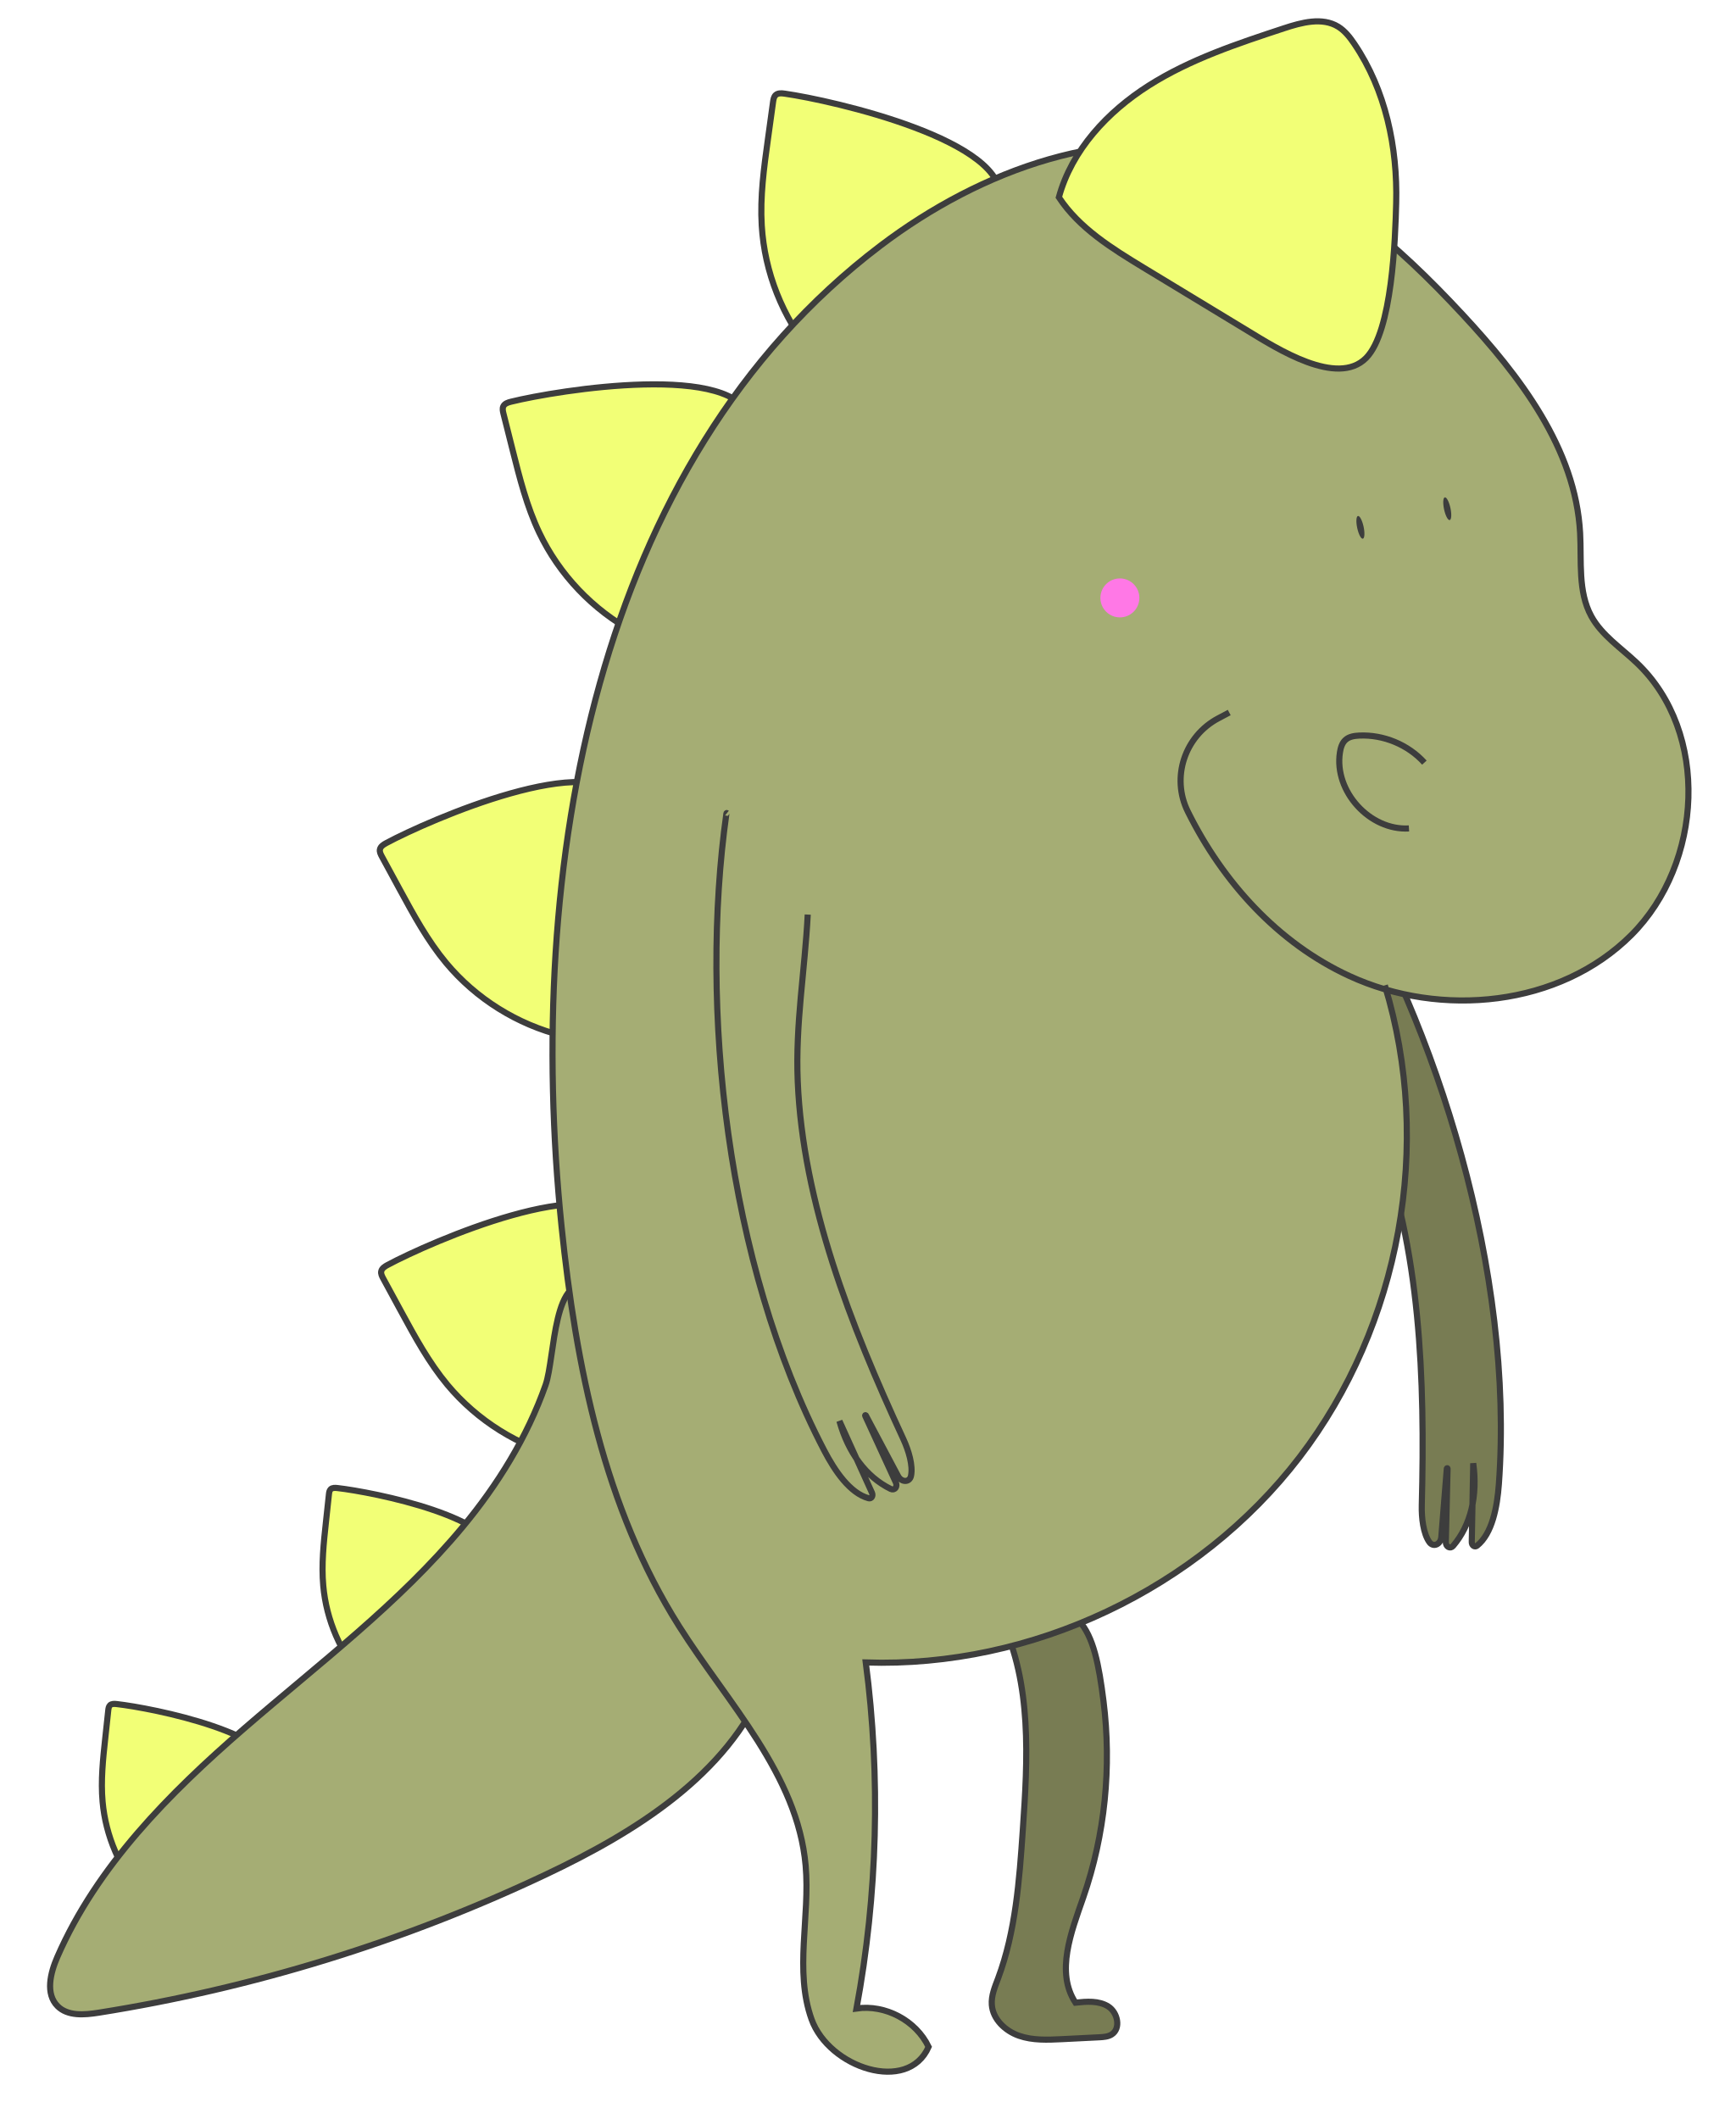
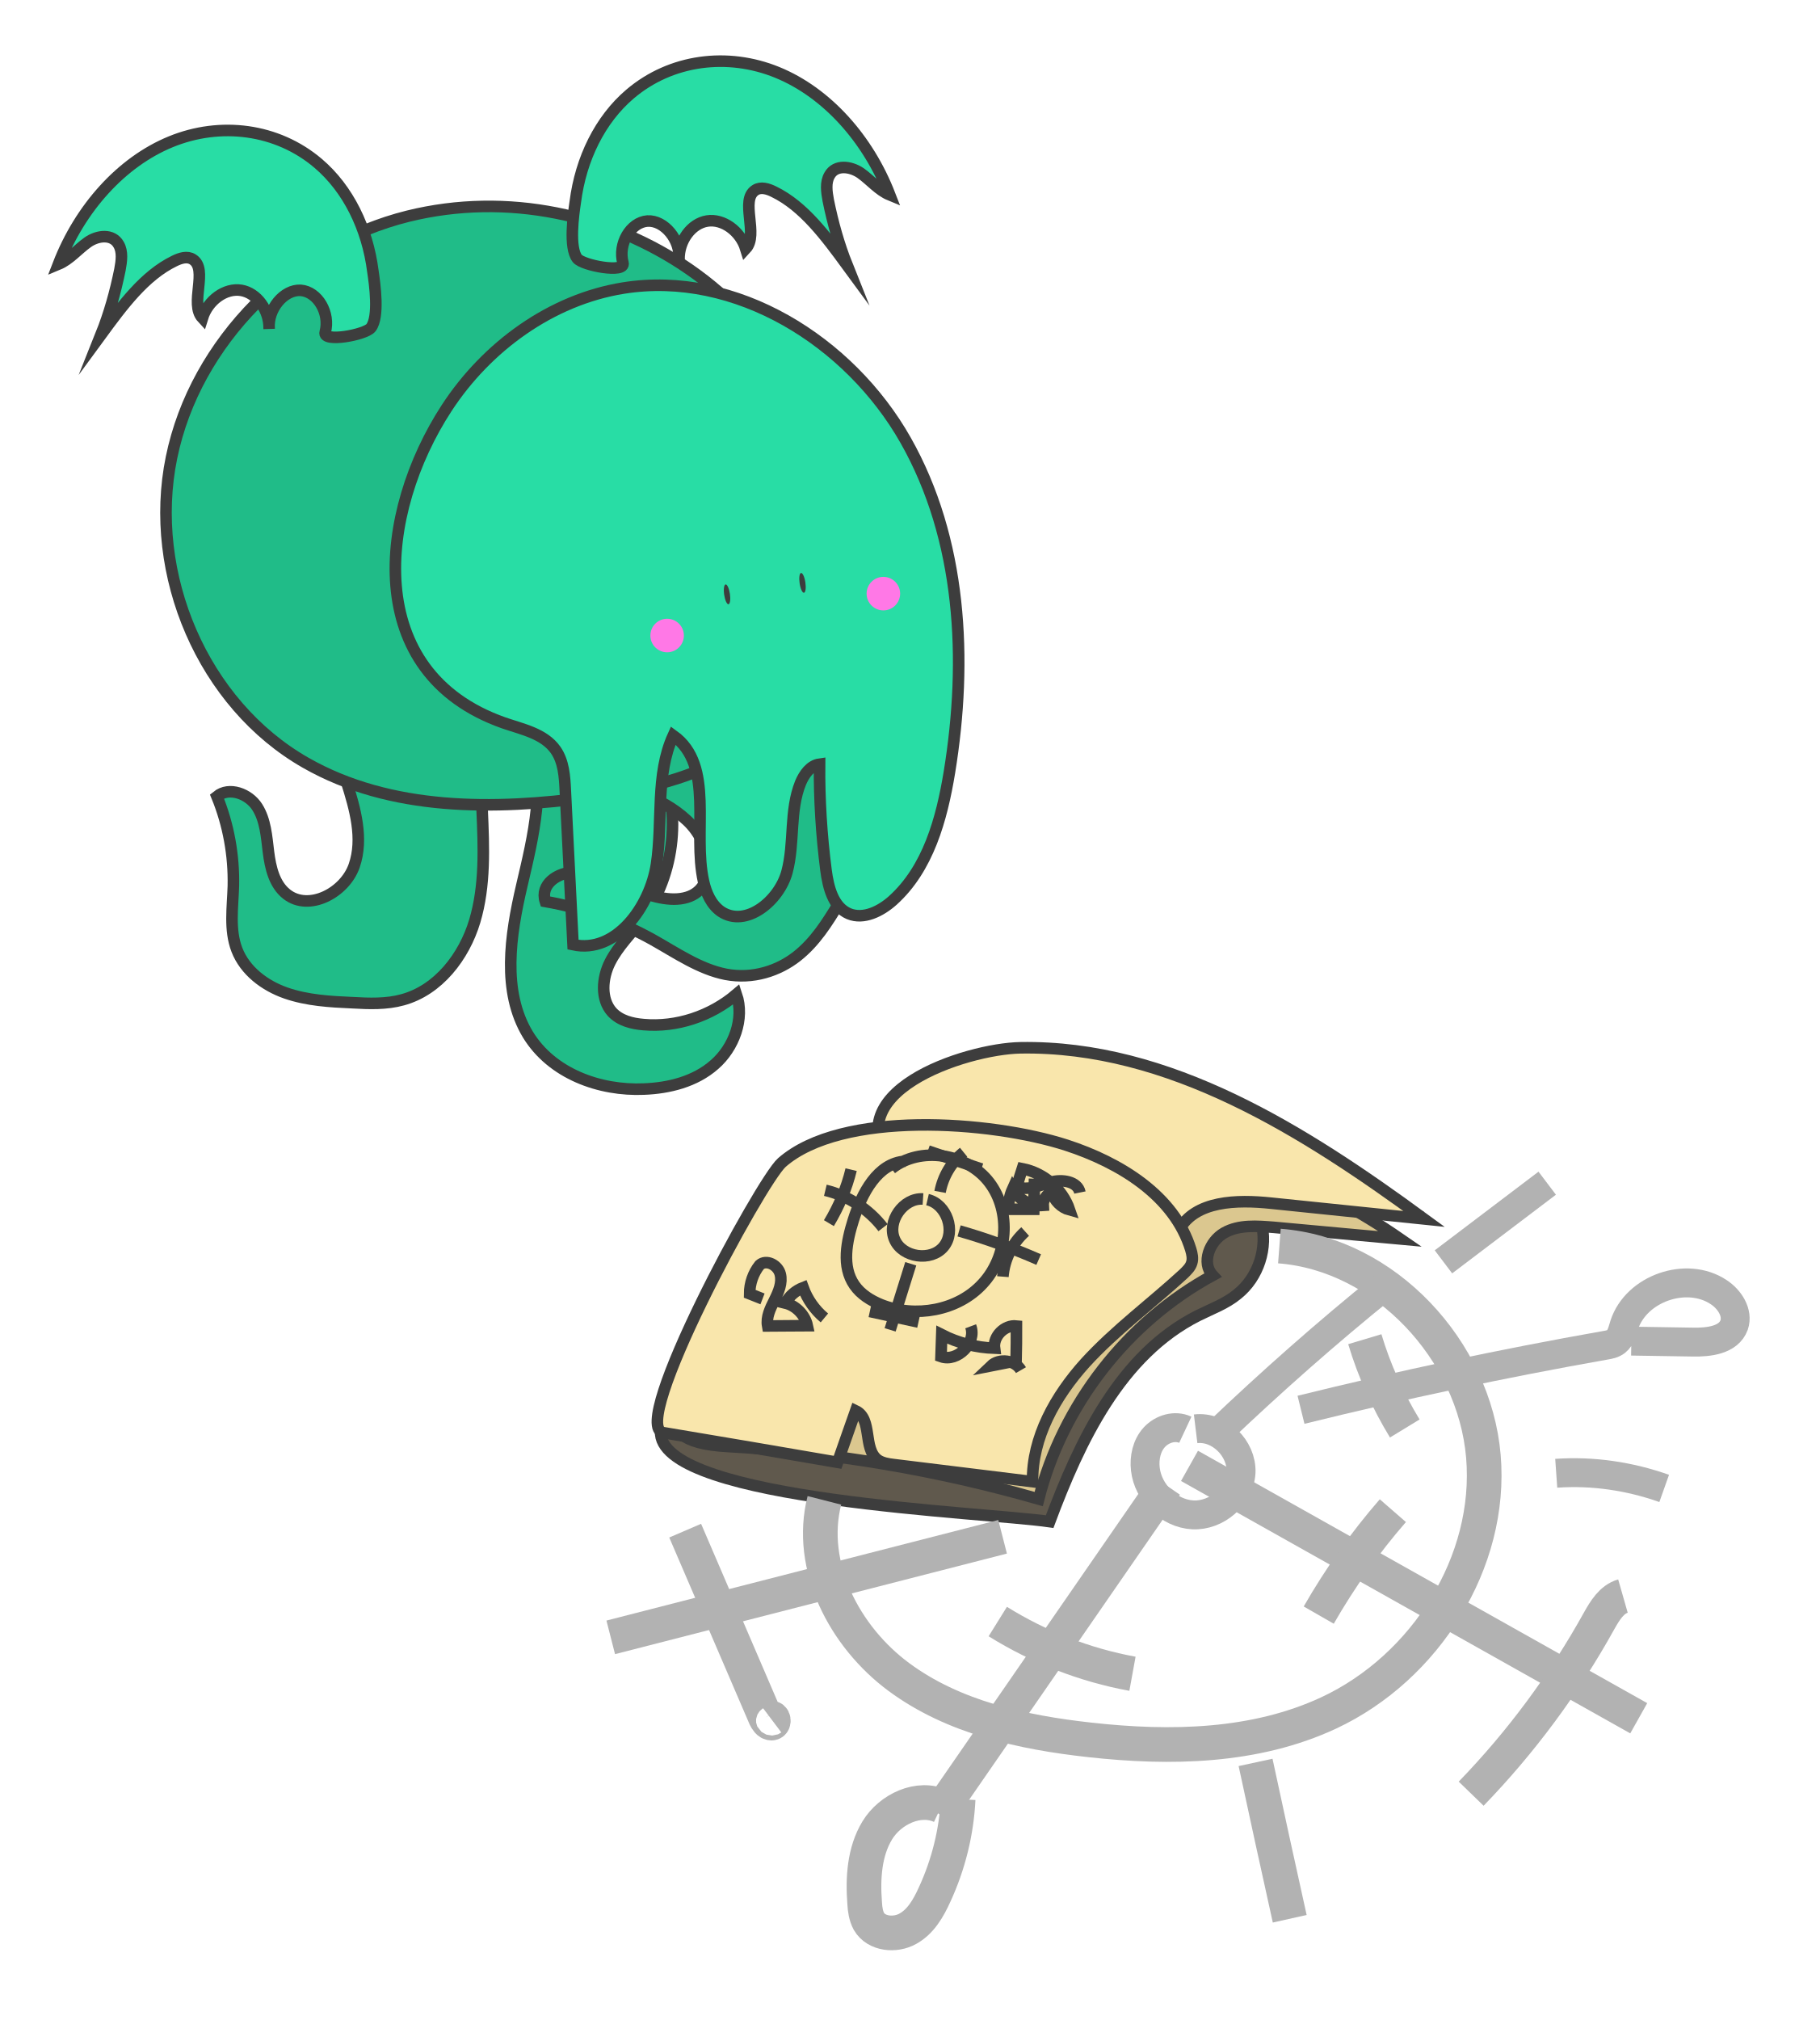
- <svg xmlns="http://www.w3.org/2000/svg" version="1.1" id="Calque_1" x="0px" y="0px" width="567.057px" height="692.359px" viewBox="-49.721 0 567.057 692.359" enable-background="new -49.721 0 567.057 692.359" xml:space="preserve">
+ <svg xmlns="http://www.w3.org/2000/svg" version="1.1" id="Calque_1" x="0px" y="0px" width="314.984px" height="349.615px" viewBox="50.617 57.81 314.984 349.615" enable-background="new 50.617 57.81 314.984 349.615" xml:space="preserve">
  <g>
-     <g>
-       <path fill="#F2FF76" stroke="#3D3D3D" stroke-width="2" stroke-miterlimit="10" d="M206.633,30.594    c-1.011-0.143-2.178-0.233-2.93,0.466c-0.583,0.544-0.726,1.4-0.843,2.19c-0.557,4.07-1.128,8.141-1.685,12.21    c-1.296,9.359-2.593,18.796-2.022,28.232c0.908,15.205,6.805,30.073,16.553,41.778c6.378,7.648,59.536-40.417,61.222-49.737    C280.492,46.006,222.084,32.784,206.633,30.594z" />
-       <path fill="#F2FF76" stroke="#3D3D3D" stroke-width="2" stroke-miterlimit="10" d="M117.258,131.247    c-0.999,0.247-2.101,0.597-2.541,1.517c-0.337,0.726-0.155,1.568,0.039,2.346c0.999,3.98,2.009,7.972,3.007,11.952    c2.308,9.165,4.628,18.406,8.685,26.936c6.533,13.766,17.564,25.341,30.98,32.549c8.776,4.706,40.093-59.757,38.174-69.025    C191.519,117.908,132.411,127.5,117.258,131.247z" />
-       <path fill="#F2FF76" stroke="#3D3D3D" stroke-width="2" stroke-miterlimit="10" d="M76.491,275.454    c-0.895,0.479-1.893,1.102-2.087,2.1c-0.156,0.791,0.246,1.556,0.622,2.268c1.958,3.617,3.915,7.221,5.885,10.837    c4.511,8.309,9.061,16.67,15.101,23.941c9.748,11.705,23.307,20.183,38.097,23.825c9.67,2.385,23.994-67.832,19.833-76.349    C145.126,244.084,90.244,268.052,76.491,275.454z" />
-       <path fill="#F2FF76" stroke="#3D3D3D" stroke-width="2" stroke-miterlimit="10" d="M76.918,413.308    c-0.895,0.48-1.893,1.103-2.087,2.101c-0.155,0.791,0.246,1.556,0.622,2.269c1.958,3.616,3.915,7.221,5.885,10.837    c4.511,8.309,9.061,16.67,15.102,23.94c9.748,11.705,23.306,20.183,38.096,23.826c9.67,2.385,23.993-67.832,19.833-76.349    C145.542,381.939,90.671,405.906,76.918,413.308z" />
-       <path fill="#F2FF76" stroke="#3D3D3D" stroke-width="2" stroke-miterlimit="10" d="M60.469,486.195    c-0.752-0.077-1.607-0.13-2.152,0.402c-0.415,0.415-0.506,1.05-0.57,1.634c-0.324,3.006-0.648,6.026-0.972,9.034    c-0.752,6.935-1.504,13.922-0.882,20.856c0.999,11.188,5.665,22.023,13.118,30.436c4.861,5.496,43.022-31.084,44.059-38.005    C115.261,495.956,71.915,487.479,60.469,486.195z" />
-       <path fill="#F2FF76" stroke="#3D3D3D" stroke-width="2" stroke-miterlimit="10" d="M-11.628,556.776    c-0.751-0.078-1.607-0.13-2.152,0.401c-0.415,0.415-0.505,1.051-0.57,1.634c-0.324,3.007-0.648,6.026-0.973,9.034    c-0.751,6.935-1.503,13.922-0.881,20.856c0.999,11.187,5.665,22.023,13.118,30.437c4.861,5.495,43.022-31.085,44.059-38.007    C43.164,566.537-0.182,558.06-11.628,556.776z" />
-     </g>
-     <path fill="#787C53" stroke="#3D3D3D" stroke-width="2" stroke-miterlimit="10" d="M375.585,322.092   c8.102,16.424,17.888,31.213,24.59,48.739c14.219,37.163,15.697,79.757,14.622,120.99c-0.104,4.109,0.492,9.229,2.463,12.029   c1.282,1.828,3.707,0.804,3.914-1.634c0.596-7.453,1.205-14.905,1.802-22.359c0.013-0.194,0.246-0.183,0.246,0.013l-0.571,23.954   c-0.038,1.568,1.453,2.386,2.373,1.297c5.833-6.806,8.05-16.424,6.585-27.014l-0.48,25.73c-0.025,1.114,0.96,1.814,1.711,1.218   c4.965-3.94,6.586-12.6,7.143-20.091c5.069-69.012-19.91-149.275-53.132-203.795c-0.053-0.078-0.144-0.078-0.194,0" />
-     <path fill="#A5AD74" stroke="#3D3D3D" stroke-width="2" stroke-miterlimit="10" d="M101.392,498.963   c-20.701,24.94-46.873,44.604-71.371,65.824c-24.499,21.219-48.052,44.927-61.014,74.638c-2.281,5.235-3.954,12.041,0.091,16.073   c3.318,3.306,8.71,2.864,13.338,2.139c50.54-8.012,99.927-23.256,146.177-45.162c29.321-13.882,59.238-32.47,71.681-62.426   c2.062-4.952,3.604-10.318,2.943-15.646c-0.466-3.759-1.996-7.284-3.539-10.745c-7.972-17.875-16.592-35.452-25.834-52.706   c-6.053-11.289-18.122-44.331-29.645-50.111c-13.416-6.728-12.509,22.658-15.698,31.705   C122.533,469.539,112.863,485.159,101.392,498.963z" />
-     <path fill="#787C53" stroke="#3D3D3D" stroke-width="2" stroke-miterlimit="10" d="M304.213,619.929   c-3.928,11.303-9.125,24.422-2.566,34.415c3.655-0.389,7.623-0.713,10.72,1.245c3.098,1.97,4.2,7.22,1.089,9.164   c-1.18,0.738-2.645,0.829-4.031,0.907c-4.045,0.207-8.088,0.402-12.134,0.609c-4.744,0.232-9.618,0.453-14.103-1.115   s-8.517-5.38-8.867-10.11c-0.22-2.956,0.986-5.82,2.036-8.595c5.755-15.399,6.947-32.056,8.088-48.467   c1.608-23.279,3.007-47.765-7.039-68.829c26.132-10.629,30.437,2.942,33.404,26.65   C313.508,577.321,311.317,599.447,304.213,619.929z" />
-     <path fill="#A5AD74" stroke="#3D3D3D" stroke-width="2" stroke-miterlimit="10" d="M402.729,321.949   c15.826,51.901,5.106,111.152-27.908,154.227c-33.016,43.062-87.444,68.817-141.679,67.016c4.9,37.539,3.875,75.843-3.033,113.059   c9.424-1.388,19.444,3.939,23.565,12.533c-6.766,15.439-32.574,6.846-38.251-9.021c-5.678-15.866-0.441-33.443-1.932-50.229   c-2.645-29.736-25.419-52.978-41.363-78.216c-24.46-38.718-33.702-85.059-38.382-130.622   c-11.99-116.894,10.616-249.525,104.269-320.481c32.717-24.784,75.455-40.43,115.093-29.762   c29.775,8.011,53.885,29.58,74.884,52.148c18.848,20.26,37.034,43.955,38.537,71.578c0.506,9.216-0.777,19.067,3.656,27.169   c3.422,6.235,9.656,10.305,14.815,15.192c23.993,22.749,21.647,65.564-1.724,88.948c-23.371,23.384-62.181,27.246-92.189,13.377   c-23.267-10.746-41.271-30.604-52.729-53.703c-5.522-11.135-1.011-24.654,9.968-30.462c1.192-0.635,2.385-1.257,3.563-1.892" />
-     <path fill="#A5AD74" stroke="#3D3D3D" stroke-width="2" stroke-miterlimit="10" d="M214.177,298.824" />
-     <path fill="#A5AD74" stroke="#3D3D3D" stroke-width="2" stroke-miterlimit="10" d="M214.177,298.824   c-0.933,18.29-4.057,35.75-3.266,54.494c1.672,39.742,17.175,79.46,34.506,116.882c1.725,3.733,3.215,8.672,2.502,12.029   c-0.454,2.178-3.085,2.203-4.239,0.052c-3.5-6.598-7.013-13.209-10.513-19.807c-0.09-0.169-0.297-0.064-0.22,0.104l10.007,21.776   c0.661,1.427-0.389,2.762-1.672,2.14c-8.05-3.941-13.896-11.887-16.748-22.191l10.629,23.436c0.454,1.011-0.156,2.048-1.089,1.802   c-6.118-1.659-11.044-8.957-14.518-15.62c-31.991-61.363-40.857-144.945-31.939-208.175c0.013-0.091,0.104-0.13,0.169-0.078" />
-     <path fill="none" stroke="#3D3D3D" stroke-width="2" stroke-miterlimit="10" d="M415.651,249.179   c-5.341-5.885-13.378-9.216-21.311-8.84c-1.606,0.078-3.305,0.337-4.484,1.426c-1.128,1.024-1.568,2.592-1.802,4.096   c-1.971,12.665,9.76,25.575,22.555,24.823" />
-     <path fill="#F2FF76" stroke="#3D3D3D" stroke-width="2" stroke-miterlimit="10" d="M406.436,66.344   c0.467-18.212-3.449-36.943-13.676-52.018c-1.452-2.139-3.072-4.239-5.263-5.6c-5.224-3.214-11.951-1.387-17.771,0.532   c-15.191,5.016-30.565,10.098-44.085,18.666c-13.52,8.568-25.199,21.103-29.411,36.542c6.649,10.11,17.356,16.708,27.7,22.995   c11.342,6.87,22.671,13.753,34.013,20.623c9.502,5.769,29.205,18.42,38.654,8.892C405.165,108.329,406.137,77.894,406.436,66.344z" />
-     <ellipse transform="matrix(-0.2107 -0.9775 0.9775 -0.2107 349.8224 614.8272)" fill="#3D3D3D" cx="423.117" cy="166.19" rx="3.798" ry="1.062" />
-     <ellipse transform="matrix(-0.2109 -0.9775 0.9775 -0.2109 309.5741 594.532)" fill="#3D3D3D" cx="394.769" cy="172.307" rx="3.798" ry="1.063" />
-     <circle fill="#FF78E6" cx="316.165" cy="195.359" r="6.365" />
+     <path fill="#60594D" stroke="#3D3D3D" stroke-width="2" stroke-miterlimit="10" d="M232.328,321.17   c5.245-14.06,12.273-28.899,25.662-35.649c2.344-1.171,4.854-2.064,6.862-3.737c3.628-2.902,5.3-8.034,4.074-12.553   c8.982-2.789,18.688-3.067,27.782-0.78c-21.087-9.818-43.459-17.072-66.331-21.367c-4.965-0.947-10.267-1.729-15.008,0   c-3.683,1.34-6.639,4.074-9.484,6.752c-8.424,8.034-16.345,16.625-23.709,25.661c-4.575,5.634-17.963,18.354-17.184,26.557   C166.109,317.599,220.893,319.496,232.328,321.17z" />
+     <path fill="#20BC88" stroke="#3D3D3D" stroke-width="2" stroke-miterlimit="10" d="M142.12,185.045   c3.18,8.146,0.837,17.462-1.172,26.055c-2.008,8.591-3.458,18.298,1.062,25.774c4.127,6.75,12.384,9.762,20.083,9.428   c4.351-0.168,8.871-1.284,12.218-4.24c3.347-2.902,5.244-7.922,3.794-12.162c-4.462,3.794-10.376,5.745-16.067,5.243   c-2.008-0.166-4.073-0.669-5.468-2.174c-2.008-2.232-1.729-5.915-0.334-8.649c1.394-2.733,3.626-4.908,5.467-7.307   c5.912-7.923,7.028-19.303,2.789-28.173c-4.016-8.424-19.971-22.483-29.344-20.308C135.089,174.836,139.943,179.524,142.12,185.045   z" />
+     <path fill="#20BC88" stroke="#3D3D3D" stroke-width="2" stroke-miterlimit="10" d="M152.663,192.41   c5.97,1.505,12.385,3.179,16.904,7.42c4.462,4.184,5.244,11.659,0,13.277c-2.902,0.894-6.417-0.225-9.596-1.507   c-3.18-1.282-6.416-2.844-9.651-2.844c-3.236-0.055-6.248,2.176-5.3,5.076c6.415,1.114,12.832,3.403,18.634,6.638   c4.072,2.287,8.089,5.077,12.608,5.97c4.686,0.892,9.15-0.613,12.329-3.123c3.181-2.512,5.244-5.858,7.252-9.148   c1.507-2.512,3.068-5.078,3.515-7.979c1.061-6.471-3.348-13.836-9.372-19.08c-6.026-5.3-13.501-8.926-20.866-12.439   c-2.398-1.173-4.966-2.344-7.476-2.232c-1.897,0.111-3.459,0.948-4.741,1.953c-5.97,4.629-8.089,12.273-16.179,14.895   C144.519,190.513,148.702,191.407,152.663,192.41z" />
+     <path fill="#20BC88" stroke="#3D3D3D" stroke-width="2" stroke-miterlimit="10" d="M110.599,193.08   c1.506,4.742,2.957,9.875,1.339,14.561c-1.618,4.686-7.866,7.978-11.716,4.91c-2.119-1.675-2.789-4.574-3.124-7.254   c-0.335-2.678-0.502-5.523-1.953-7.81c-1.45-2.287-4.854-3.57-6.973-1.84c2.008,4.91,2.958,10.209,2.845,15.509   c-0.113,3.683-0.726,7.588,0.613,11.046c1.395,3.628,4.799,6.192,8.48,7.477c3.682,1.282,7.643,1.505,11.493,1.673   c2.901,0.167,5.915,0.278,8.704-0.5c6.192-1.675,10.655-7.479,12.496-13.612c1.842-6.194,1.561-12.721,1.283-19.193   c-0.111-2.12-0.223-4.351-1.505-6.024c-0.949-1.283-2.456-2.063-3.961-2.621c-6.918-2.455-14.672-1.116-20.753-5.802   C108.479,186.663,109.65,189.955,110.599,193.08z" />
+     <path fill="#20BC88" stroke="#3D3D3D" stroke-width="2" stroke-miterlimit="10" d="M121.254,95.227   c-19.972,4.966-36.82,21.646-40.949,41.787c-4.127,20.14,5.413,42.678,23.264,52.831c14.673,8.368,32.581,8.202,49.318,5.915   c11.325-1.563,23.319-4.463,31.073-12.832c8.648-9.373,9.931-23.319,9.652-36.04C192.774,111.071,155.565,86.749,121.254,95.227z" />
+     <path fill="#28DDA5" stroke="#3D3D3D" stroke-width="2" stroke-miterlimit="10" d="M127.949,128.42   c6.918-10.599,18.076-18.745,30.572-20.753c19.47-3.124,39.164,9.206,48.869,26.333c9.709,17.127,10.769,37.991,7.589,57.462   c-1.339,8.144-3.682,16.681-9.819,22.205c-2.064,1.84-5.02,3.347-7.587,2.287c-2.734-1.171-3.57-4.574-3.961-7.531   c-0.781-6.083-1.171-12.218-1.116-18.356c-1.618,0.224-2.678,1.786-3.291,3.236c-1.953,4.854-1.003,10.378-2.342,15.399   c-1.339,5.021-7.14,9.762-11.437,6.861c-1.674-1.171-2.566-3.179-3.012-5.188c-1.953-8.704,2.009-20.083-5.245-25.272   c-3.124,6.864-1.785,14.84-2.9,22.258c-1.116,7.422-7.086,15.565-14.449,13.948c-0.447-8.925-0.894-17.796-1.339-26.721   c-0.113-2.399-0.279-4.967-1.674-6.973c-2.008-2.847-5.746-3.571-8.981-4.688C113.109,174.224,116.121,146.552,127.949,128.42z" />
+     <path fill="#28DDA5" stroke="#3D3D3D" stroke-width="2" stroke-miterlimit="10" d="M105.689,86.078   c-7.085-6.024-16.904-7.252-25.496-3.736c-8.591,3.513-15.732,11.546-19.469,21.198c1.897-0.781,3.347-2.566,5.077-3.794   c1.729-1.226,4.296-1.505,5.356,0.391c0.726,1.228,0.502,2.845,0.223,4.352c-0.781,3.851-1.84,7.644-3.291,11.27   c3.683-5.021,7.531-10.265,12.719-12.775c1.004-0.501,2.232-0.892,3.18-0.279c2.734,1.729-0.613,7.697,1.673,10.152   c0.949-3.068,3.961-5.244,6.695-4.797c2.734,0.445,4.908,3.402,4.854,6.638c-0.279-3.404,2.565-6.805,5.466-6.638   c2.957,0.223,5.133,3.96,4.239,7.252c-0.502,1.841,6.975,0.447,7.922-0.781c1.45-1.896,0.67-7.533,0.334-9.762   C114.224,97.291,110.878,90.484,105.689,86.078z" />
+     <path fill="#28DDA5" stroke="#3D3D3D" stroke-width="2" stroke-miterlimit="10" d="M159.692,74.083   c7.084-6.025,16.903-7.252,25.495-3.737c8.593,3.515,15.733,11.547,19.47,21.199c-1.896-0.78-3.347-2.566-5.077-3.793   c-1.729-1.173-4.295-1.507-5.354,0.39c-0.725,1.228-0.502,2.846-0.223,4.352c0.78,3.85,1.84,7.643,3.29,11.27   c-3.681-5.021-7.531-10.265-12.718-12.776c-1.005-0.5-2.232-0.892-3.181-0.279c-2.734,1.729,0.614,7.699-1.674,10.154   c-0.948-3.068-3.96-5.244-6.694-4.797c-2.734,0.445-4.91,3.403-4.854,6.639c0.278-3.404-2.566-6.807-5.468-6.639   c-2.957,0.223-5.133,3.96-4.239,7.25c0.502,1.842-6.974,0.448-7.921-0.779c-1.45-1.897-0.67-7.533-0.335-9.764   C151.156,85.297,154.503,78.49,159.692,74.083z" />
+     <ellipse transform="matrix(0.1445 0.9895 -0.9895 0.1445 309.9647 -37.1597)" fill="#3D3D3D" cx="176.472" cy="160.672" rx="1.731" ry="0.502" />
+     <ellipse transform="matrix(0.1462 0.9893 -0.9893 0.1462 318.8172 -52.0306)" fill="#3D3D3D" cx="189.551" cy="158.684" rx="1.73" ry="0.503" />
+     <circle fill="#FF78E6" cx="166.109" cy="167.807" r="2.902" />
+     <circle fill="#FF78E6" cx="203.542" cy="160.555" r="2.902" />
+     <path fill="#DBC78F" stroke="#3D3D3D" stroke-width="2" stroke-miterlimit="10" d="M176.595,308.17   c18.188,1.005,36.319,4.071,53.836,9.093c4.129-16.291,15.342-30.683,30.125-38.717c-2.009-2.176-0.558-5.913,2.009-7.363   c2.565-1.45,5.689-1.171,8.592-0.948c7.308,0.671,14.56,1.34,21.867,2.008c-13.892-9.594-30.069-16.399-46.918-17.404   c-16.849-1.06-34.42,4.017-46.861,15.397c-7.644,7.028-13.39,15.788-21.758,22.092C170.013,297.96,160.027,307.277,176.595,308.17z   " />
+     <path fill="#F9E6AC" stroke="#3D3D3D" stroke-width="2" stroke-miterlimit="10" d="M227.252,239.16   c25.773-0.445,49.093,14.395,69.902,29.625c-8.814-0.893-17.685-1.843-26.499-2.734c-5.857-0.613-13.165-0.502-15.956,4.688   c-1.004,1.841-1.563,4.462-3.625,4.906c-1.284,0.281-2.566-0.5-3.683-1.171c-11.046-6.526-33.249-4.518-41.617-14.168   C194.114,246.916,217.935,239.328,227.252,239.16z" />
+     <path fill="#F9E6AC" stroke="#3D3D3D" stroke-width="2" stroke-miterlimit="10" d="M235.229,256.009   c9.261,3.012,18.689,8.757,21.534,18.075c0.223,0.725,0.39,1.562,0.167,2.286c-0.223,0.782-0.837,1.34-1.395,1.898   c-5.634,5.188-11.884,9.764-17.071,15.454c-5.132,5.689-9.204,12.886-9.092,20.528c-8.035-1.005-16.013-1.951-24.045-2.956   c-0.949-0.111-2.01-0.279-2.789-0.837c-2.566-1.954-0.838-7.085-3.794-8.48c-1.06,2.955-2.065,5.969-3.125,8.927   c-10.042-1.729-20.14-3.46-30.181-5.133c-6.08-1.06,16.848-43.459,20.53-46.751C196.345,249.926,222.064,251.767,235.229,256.009z" />
+     <path fill="none" stroke="#3D3D3D" stroke-width="2" stroke-miterlimit="10" d="M207.336,258.796   c-4.799,0.281-7.532,5.58-8.982,10.155c-1.172,3.736-2.065,8.033,0.167,11.269c1.116,1.618,2.844,2.678,4.63,3.404   c5.914,2.342,13.278,1.058,17.573-3.627c4.353-4.687,5.021-12.44,1.171-17.519c-3.849-5.076-11.994-6.358-16.959-2.398" />
+     <path fill="none" stroke="#3D3D3D" stroke-width="2" stroke-miterlimit="10" d="M193.5,263.82c3.959,0.946,7.531,3.29,9.986,6.471" />
+     <path fill="none" stroke="#3D3D3D" stroke-width="2" stroke-miterlimit="10" d="M213.36,264.098   c0.502-2.677,1.952-5.134,4.073-6.863" />
+     <path fill="none" stroke="#3D3D3D" stroke-width="2" stroke-miterlimit="10" d="M208.284,276.539   c-1.171,3.795-2.399,7.589-3.57,11.438" />
+     <path fill="none" stroke="#3D3D3D" stroke-width="2" stroke-miterlimit="10" d="M216.651,270.849   c4.687,1.339,9.316,3.012,13.78,4.965" />
+     <path fill="none" stroke="#3D3D3D" stroke-width="2" stroke-miterlimit="10" d="M197.963,260.249   c-0.781,3.235-2.12,6.36-3.851,9.26" />
+     <path fill="none" stroke="#3D3D3D" stroke-width="2" stroke-miterlimit="10" d="M201.198,284.795   c2.789,0.612,5.635,1.228,8.423,1.84" />
+     <path fill="none" stroke="#3D3D3D" stroke-width="2" stroke-miterlimit="10" d="M224.239,278.771   c0.224-2.957,1.618-5.803,3.851-7.813" />
+     <path fill="none" stroke="#3D3D3D" stroke-width="2" stroke-miterlimit="10" d="M211.241,257.012   c3.067,1.061,6.192,2.065,9.26,3.125" />
+     <path fill="none" stroke="#3D3D3D" stroke-width="2" stroke-miterlimit="10" d="M210.403,265.325   c-3.403-0.223-6.304,3.906-4.908,7.029c1.339,3.126,6.304,3.851,8.479,1.228s0.559-7.363-2.788-8.145" />
+     <path fill="none" stroke="#3D3D3D" stroke-width="2" stroke-miterlimit="10" d="M182.622,282.619   c-0.726-0.278-1.507-0.612-2.232-0.892c0-1.785,0.615-3.569,1.729-4.965c1.172-1.06,3.18,0,3.571,1.562   c0.391,1.507-0.278,3.068-1.004,4.52c-0.726,1.452-1.452,2.902-1.173,4.463c2.288,0,4.576-0.055,6.864-0.055   c-0.391-1.842-1.954-3.46-3.794-3.906c0.669-1.228,1.786-2.176,3.068-2.678c0.726,2.008,2.008,3.849,3.683,5.245" />
+     <path fill="none" stroke="#3D3D3D" stroke-width="2" stroke-miterlimit="10" d="M218.66,287.362   c1.062,2.843-2.287,6.248-5.133,5.243c0.058-1.282,0.058-2.51,0.112-3.794c2.846,1.452,5.97,2.232,9.149,2.344   c-0.279-2.064,1.729-4.072,3.793-3.849c0,2.009,0,4.017-0.057,6.025c-1.449,0.278-2.899,0.614-4.351,0.892   c1.451-1.394,4.185-1.003,5.189,0.726" />
+     <path fill="none" stroke="#3D3D3D" stroke-width="2" stroke-miterlimit="10" d="M229.706,261.811   c-0.056,1.784-0.056,3.514-0.111,5.299c-1.451,0-2.958,0-4.408,0c0-1.171,0.223-2.398,0.726-3.515   c1.004,1.842,3.18,3.014,5.3,2.846c-0.056-0.948,0.558-1.952,1.506-2.289c0.392,1.451,1.618,2.679,3.069,3.069   c-1.228-3.626-4.464-6.416-8.201-7.141c-0.336,1.003-0.615,2.064-0.949,3.068c1.843,0.839,3.905-0.167,5.858-0.725   c1.953-0.559,4.687-0.168,5.076,1.785" />
+     <path fill="none" stroke="#B2B2B2" stroke-width="6" stroke-miterlimit="10" d="M193.333,317.488   c-2.9,11.38,3.459,23.598,12.887,30.572c9.428,6.974,21.367,9.596,33.026,10.879c14.002,1.563,28.675,1.283,41.449-4.687   c16.682-7.81,28.285-26.109,26.722-44.407c-1.562-18.3-17.015-34.979-35.314-36.373" />
+     <path fill="none" stroke="#B2B2B2" stroke-width="5" stroke-miterlimit="10" d="M255.815,305.269   c-1.785-0.836-4.017-0.168-5.355,1.284c-1.339,1.451-1.786,3.569-1.563,5.522c0.446,4.073,4.072,7.699,8.201,7.923   c4.128,0.223,8.145-3.235,8.368-7.364c0.167-4.13-3.738-8.033-7.865-7.531" />
+     <path fill="none" stroke="#B2B2B2" stroke-width="6" stroke-miterlimit="10" d="M256.541,311.518   c25.941,14.561,51.827,29.121,77.769,43.682" />
+     <path fill="none" stroke="#B2B2B2" stroke-width="5" stroke-miterlimit="10" d="M261.395,305.827   c9.204-8.771,18.838-17.3,28.953-25.458" />
+     <path fill="none" stroke="#B2B2B2" stroke-width="6" stroke-miterlimit="10" d="M252.412,314.808   c-13.11,18.969-26.221,37.938-39.331,56.903" />
+     <path fill="none" stroke="#B2B2B2" stroke-width="6" stroke-miterlimit="10" d="M224.184,323.792   c-22.594,5.802-45.188,11.604-67.838,17.405" />
+     <path fill="none" stroke="#B2B2B2" stroke-width="6" stroke-miterlimit="10" d="M169.232,322.731   c4.63,10.768,9.261,21.534,13.891,32.301c0.224,0.447,0.558,1.005,1.061,1.005s0.334-1.116-0.112-0.78" />
+     <path fill="none" stroke="#B2B2B2" stroke-width="6" stroke-miterlimit="10" d="M213.585,370.429   c-3.906-1.84-8.871,0.502-11.103,4.185c-2.231,3.681-2.512,8.257-2.176,12.608c0.057,1.061,0.223,2.177,0.726,3.125   c1.283,2.229,4.574,2.51,6.75,1.282c2.232-1.228,3.57-3.569,4.63-5.913c2.399-5.189,3.794-10.822,4.073-16.513" />
+     <path fill="none" stroke="#B2B2B2" stroke-width="6" stroke-miterlimit="10" d="M331.577,334.056   c-1.953,0.559-3.126,2.51-4.13,4.296c-6.025,10.878-13.501,20.976-22.147,29.903" />
+     <path fill="none" stroke="#B2B2B2" stroke-width="5" stroke-miterlimit="10" d="M275.843,301.811   c17.406-4.296,34.979-8.035,52.664-11.159c0.671-0.111,1.339-0.223,1.897-0.669c0.838-0.67,1.06-1.786,1.395-2.846   c2.064-6.358,10.822-9.372,16.347-5.69c1.896,1.228,3.402,3.571,2.678,5.69c-0.949,2.623-4.408,3.013-7.141,2.957   c-3.57-0.056-7.086-0.111-10.655-0.168" />
+     <path fill="none" stroke="#B2B2B2" stroke-width="6" stroke-miterlimit="10" d="M278.912,337.347   c3.682-6.415,7.977-12.496,12.831-18.076" />
+     <path fill="none" stroke="#B2B2B2" stroke-width="6" stroke-miterlimit="10" d="M223.349,338.463   c7.084,4.408,15.061,7.532,23.318,9.037" />
+     <path fill="none" stroke="#B2B2B2" stroke-width="6" stroke-miterlimit="10" d="M286.889,289.593   c1.619,5.412,3.962,10.6,6.919,15.453" />
+     <path fill="none" stroke="#B2B2B2" stroke-width="5" stroke-miterlimit="10" d="M300.502,276.205   c5.97-4.52,11.994-9.095,17.965-13.612" />
+     <path fill="none" stroke="#B2B2B2" stroke-width="6" stroke-miterlimit="10" d="M267.977,362.842   c1.953,9.037,3.906,18.076,5.913,27.06" />
+     <path fill="none" stroke="#B2B2B2" stroke-width="5" stroke-miterlimit="10" d="M320.027,312.8   c6.304-0.445,12.719,0.503,18.688,2.622" />
  </g>
</svg>
